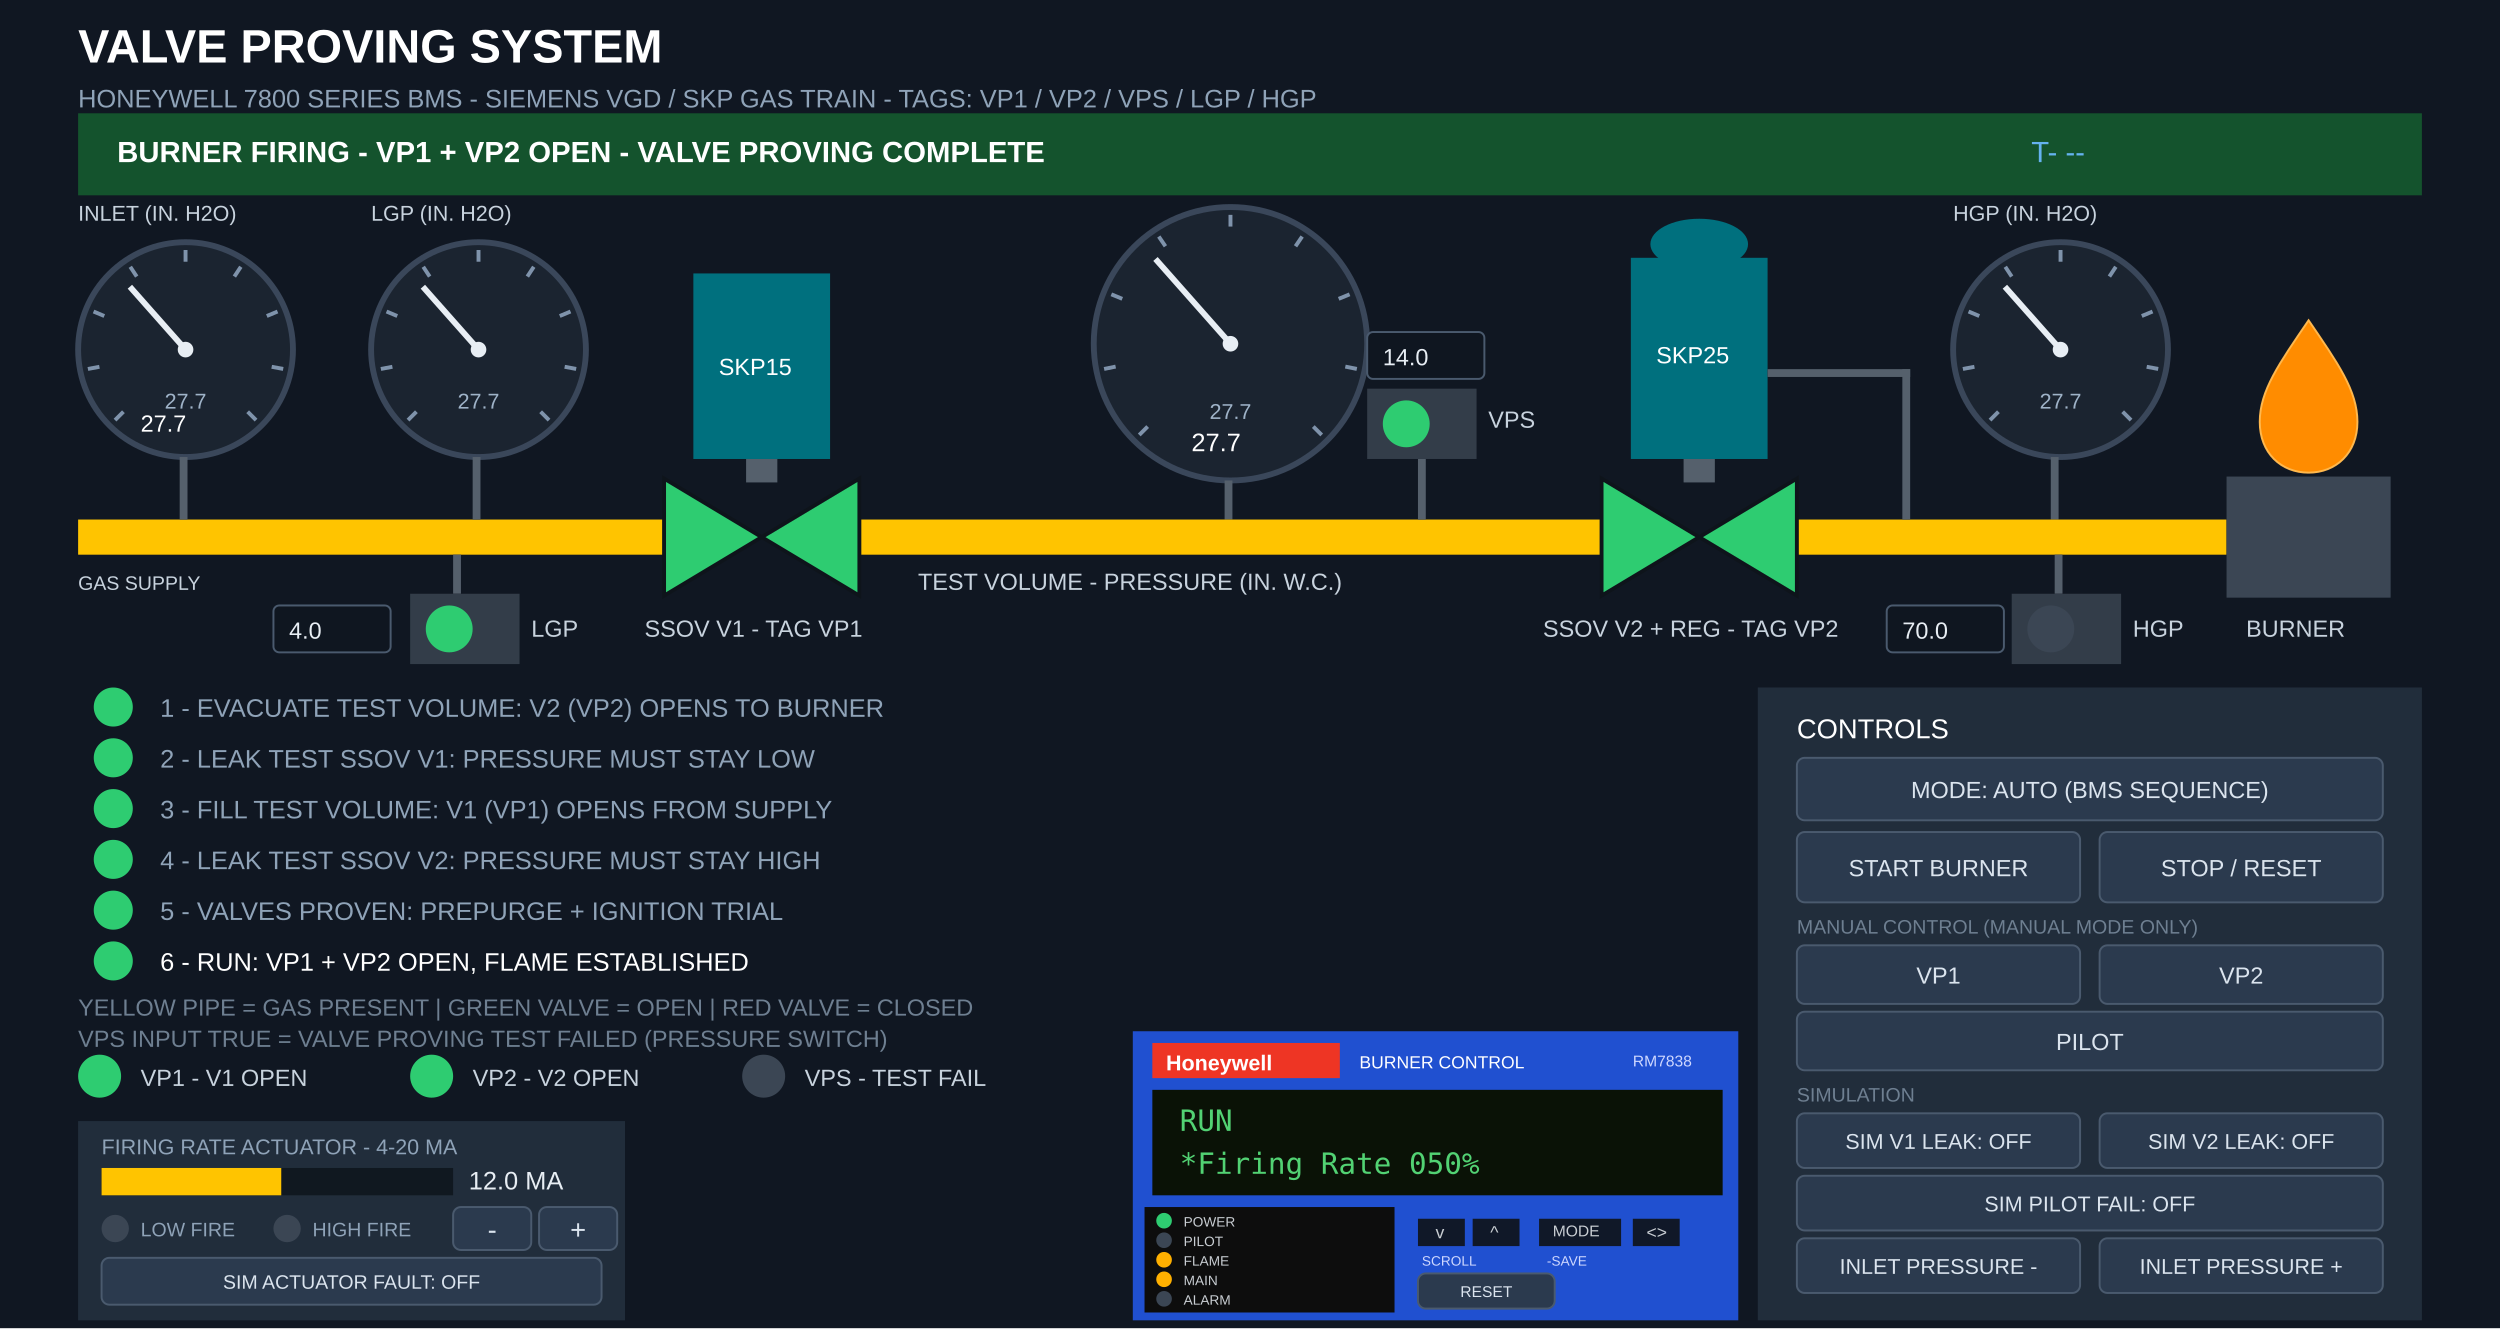
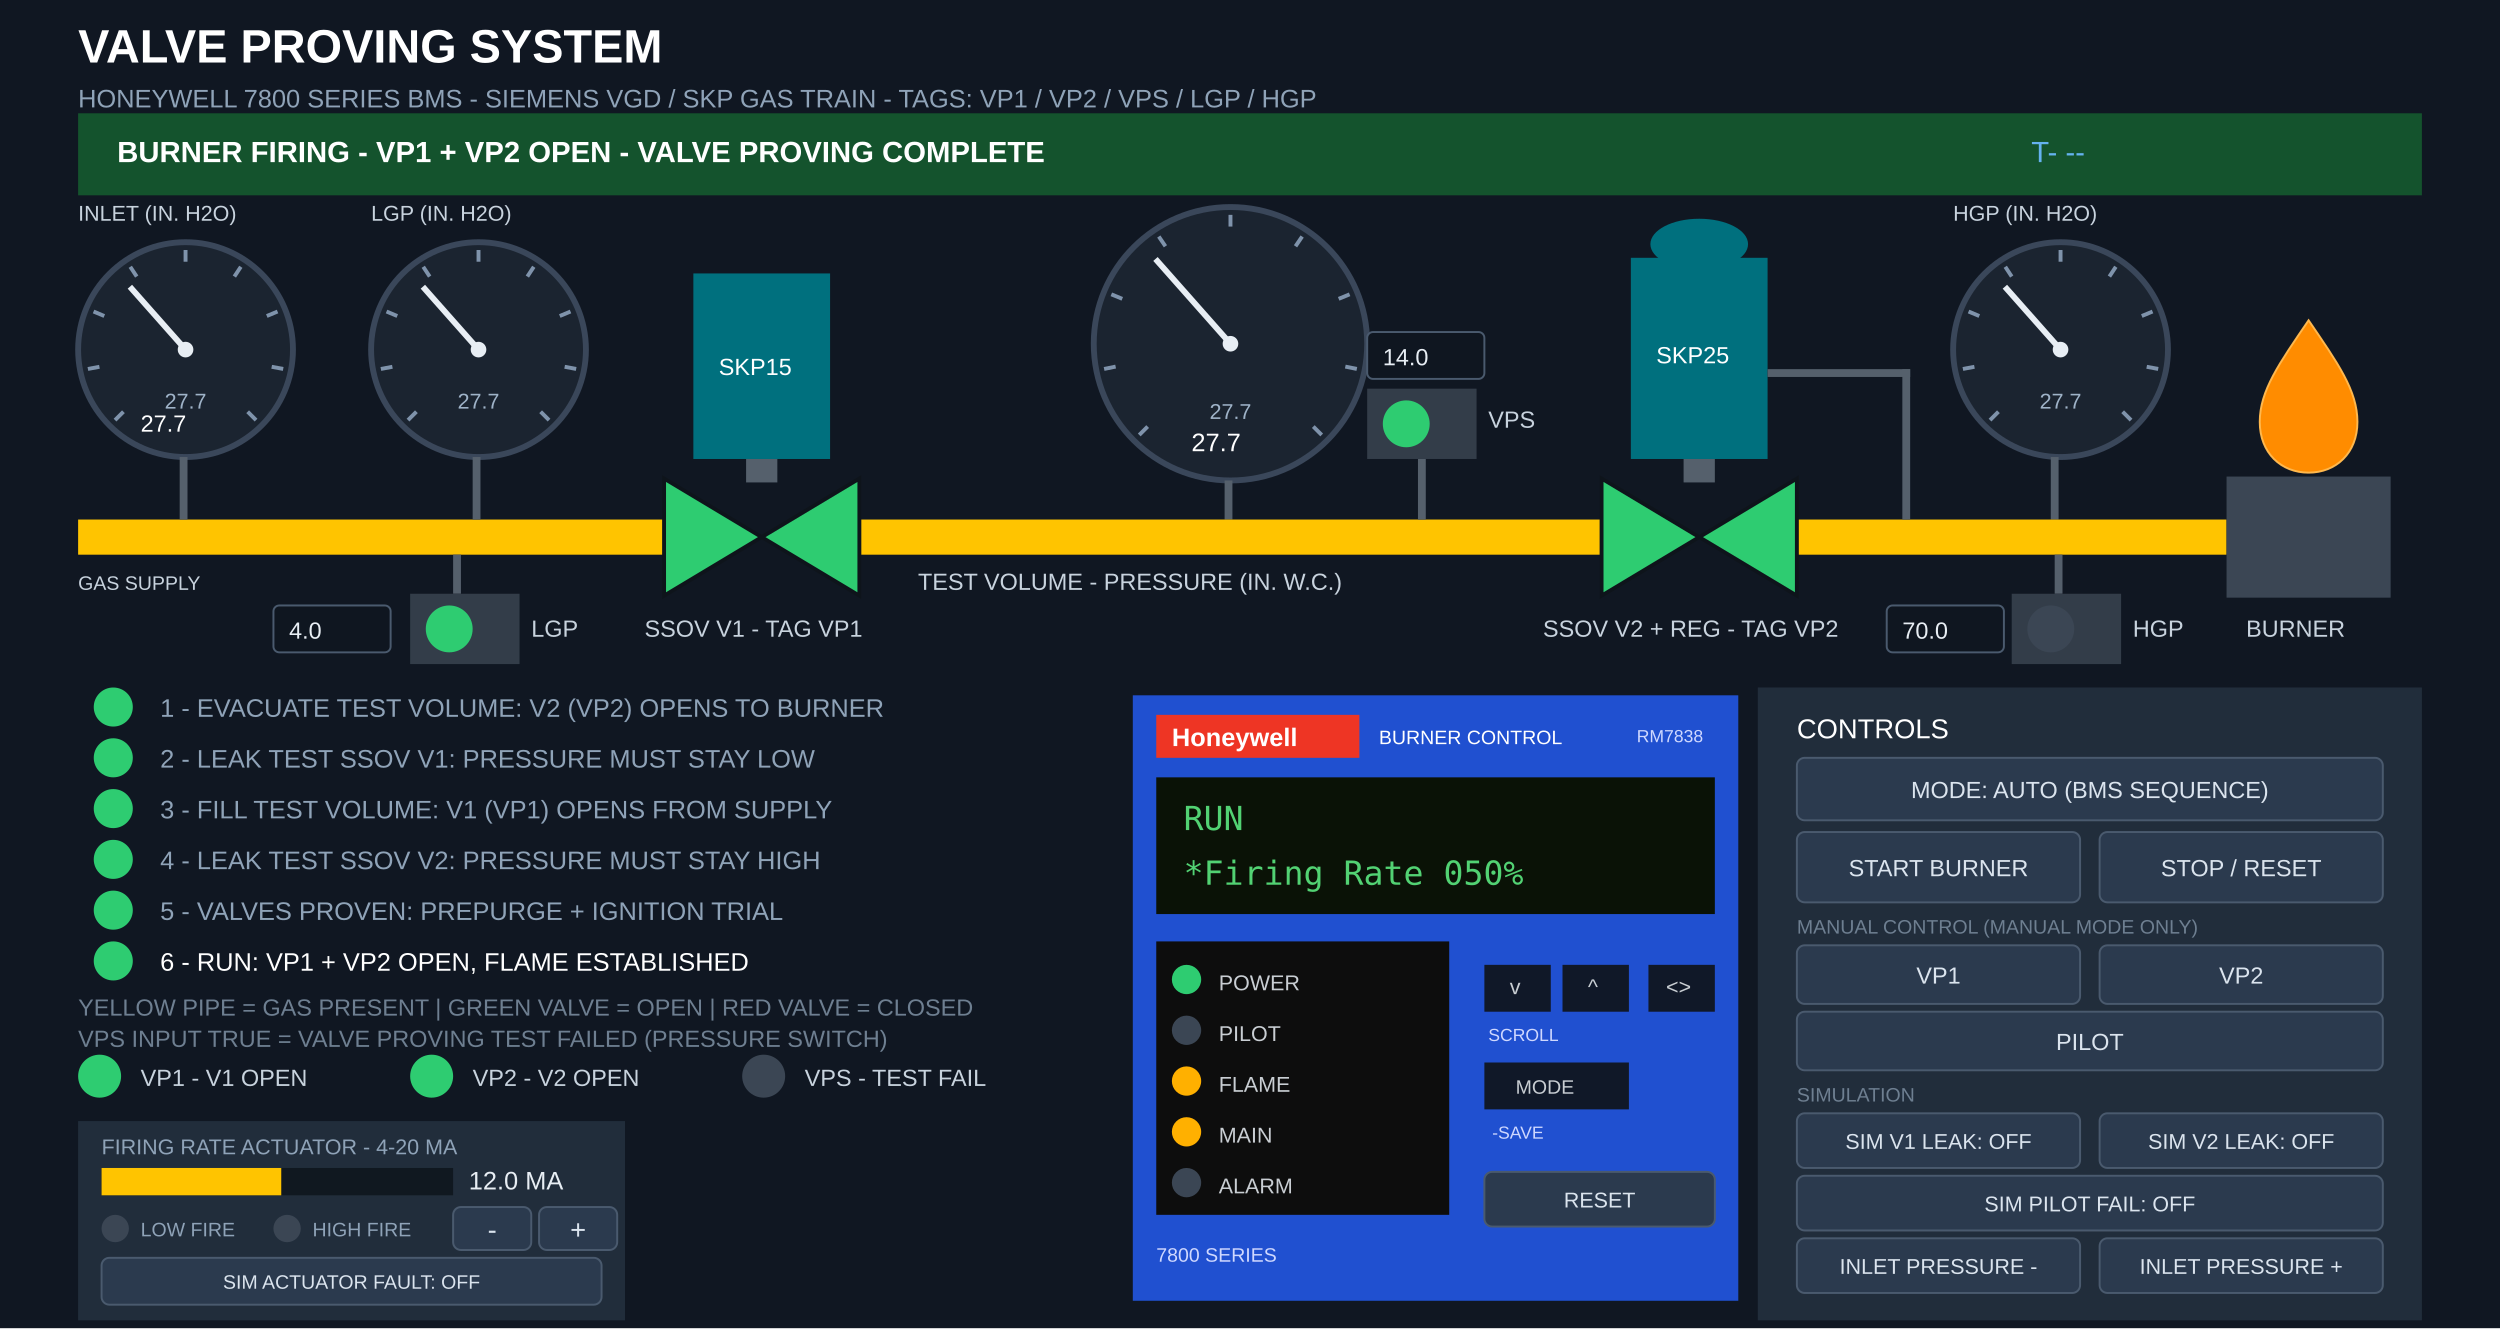
<svg xmlns="http://www.w3.org/2000/svg" width="1280" height="680" viewBox="0 0 1280 680">
  <rect width="1280" height="680" fill="#101722" />
  <text x="40.0" y="32.0" font-size="24.0" fill="#ffffff" font-family="Arial, sans-serif" font-weight="bold">VALVE PROVING SYSTEM</text>
  <text x="40.0" y="55.0" font-size="13.0" fill="#8fa3b8" font-family="Arial, sans-serif">HONEYWELL 7800 SERIES BMS - SIEMENS VGD / SKP GAS TRAIN - TAGS: VP1 / VP2 / VPS / LGP / HGP</text>
  <rect x="40.0" y="58.0" width="1200.0" height="42.0" fill="#14532D" />
  <text x="60.0" y="83.0" font-size="15.0" fill="#ffffff" font-family="Arial, sans-serif" font-weight="bold">BURNER FIRING - VP1 + VP2 OPEN - VALVE PROVING COMPLETE</text>
  <text x="1040.0" y="83.0" font-size="15.0" fill="#65b2ef" font-family="Arial, sans-serif">T- --</text>
  <circle cx="630.0" cy="176.0" r="70.0" fill="#1b2430" stroke="#3a475a" stroke-width="3" />
  <line x1="583.3" y1="222.7" x2="587.6" y2="218.4" stroke="#7f93ab" stroke-width="2" />
  <line x1="565.3" y1="188.9" x2="571.2" y2="187.7" stroke="#7f93ab" stroke-width="2" />
  <line x1="569.0" y1="150.7" x2="574.6" y2="153.0" stroke="#7f93ab" stroke-width="2" />
  <line x1="593.3" y1="121.1" x2="596.7" y2="126.1" stroke="#7f93ab" stroke-width="2" />
  <line x1="630.0" y1="110.0" x2="630.0" y2="116.0" stroke="#7f93ab" stroke-width="2" />
  <line x1="666.7" y1="121.1" x2="663.3" y2="126.1" stroke="#7f93ab" stroke-width="2" />
  <line x1="691.0" y1="150.7" x2="685.4" y2="153.0" stroke="#7f93ab" stroke-width="2" />
  <line x1="694.7" y1="188.9" x2="688.8" y2="187.7" stroke="#7f93ab" stroke-width="2" />
  <line x1="676.7" y1="222.7" x2="672.4" y2="218.4" stroke="#7f93ab" stroke-width="2" />
  <line x1="630.0" y1="176.0" x2="591.6" y2="132.6" stroke="#e8eef4" stroke-width="3" />
  <circle cx="630.0" cy="176.0" r="4" fill="#e8eef4" />
  <text x="630.0" y="214.5" font-size="11" fill="#9fb3c8" font-family="Arial" text-anchor="middle">27.7</text>
  <text x="610.0" y="231.0" font-size="13.0" fill="#ffffff" font-family="Arial, sans-serif">27.7</text>
  <rect x="627.0" y="246.0" width="4.0" height="20.0" fill="#55606c" />
  <text x="40.0" y="113.0" font-size="11.0" fill="#c8d3de" font-family="Arial, sans-serif">INLET (IN. H2O)</text>
  <circle cx="95.0" cy="179.0" r="55.0" fill="#1b2430" stroke="#3a475a" stroke-width="3" />
  <line x1="58.9" y1="215.1" x2="63.2" y2="210.8" stroke="#7f93ab" stroke-width="2" />
  <line x1="45.0" y1="188.9" x2="50.9" y2="187.8" stroke="#7f93ab" stroke-width="2" />
  <line x1="47.9" y1="159.5" x2="53.4" y2="161.8" stroke="#7f93ab" stroke-width="2" />
  <line x1="66.7" y1="136.6" x2="70.0" y2="141.6" stroke="#7f93ab" stroke-width="2" />
  <line x1="95.0" y1="128.0" x2="95.0" y2="134.0" stroke="#7f93ab" stroke-width="2" />
  <line x1="123.3" y1="136.6" x2="120.0" y2="141.6" stroke="#7f93ab" stroke-width="2" />
  <line x1="142.1" y1="159.5" x2="136.6" y2="161.8" stroke="#7f93ab" stroke-width="2" />
  <line x1="145.0" y1="188.9" x2="139.1" y2="187.8" stroke="#7f93ab" stroke-width="2" />
  <line x1="131.1" y1="215.1" x2="126.8" y2="210.8" stroke="#7f93ab" stroke-width="2" />
  <line x1="95.0" y1="179.0" x2="66.5" y2="146.8" stroke="#e8eef4" stroke-width="3" />
  <circle cx="95.0" cy="179.0" r="4" fill="#e8eef4" />
  <text x="95.0" y="209.2" font-size="11" fill="#9fb3c8" font-family="Arial" text-anchor="middle">27.7</text>
  <text x="72.0" y="221.0" font-size="12.0" fill="#ffffff" font-family="Arial, sans-serif">27.7</text>
  <text x="190.0" y="113.0" font-size="11.0" fill="#c8d3de" font-family="Arial, sans-serif">LGP (IN. H2O)</text>
  <circle cx="245.0" cy="179.0" r="55.0" fill="#1b2430" stroke="#3a475a" stroke-width="3" />
  <line x1="208.9" y1="215.1" x2="213.2" y2="210.8" stroke="#7f93ab" stroke-width="2" />
  <line x1="195.0" y1="188.9" x2="200.9" y2="187.8" stroke="#7f93ab" stroke-width="2" />
  <line x1="197.9" y1="159.5" x2="203.4" y2="161.8" stroke="#7f93ab" stroke-width="2" />
  <line x1="216.7" y1="136.6" x2="220.0" y2="141.6" stroke="#7f93ab" stroke-width="2" />
  <line x1="245.0" y1="128.0" x2="245.0" y2="134.0" stroke="#7f93ab" stroke-width="2" />
  <line x1="273.3" y1="136.6" x2="270.0" y2="141.6" stroke="#7f93ab" stroke-width="2" />
  <line x1="292.1" y1="159.5" x2="286.6" y2="161.8" stroke="#7f93ab" stroke-width="2" />
  <line x1="295.0" y1="188.9" x2="289.1" y2="187.8" stroke="#7f93ab" stroke-width="2" />
  <line x1="281.1" y1="215.1" x2="276.8" y2="210.8" stroke="#7f93ab" stroke-width="2" />
  <line x1="245.0" y1="179.0" x2="216.5" y2="146.8" stroke="#e8eef4" stroke-width="3" />
  <circle cx="245.0" cy="179.0" r="4" fill="#e8eef4" />
  <text x="245.0" y="209.2" font-size="11" fill="#9fb3c8" font-family="Arial" text-anchor="middle">27.7</text>
  <text x="1000.0" y="113.0" font-size="11.0" fill="#c8d3de" font-family="Arial, sans-serif">HGP (IN. H2O)</text>
  <circle cx="1055.0" cy="179.0" r="55.0" fill="#1b2430" stroke="#3a475a" stroke-width="3" />
  <line x1="1018.9" y1="215.1" x2="1023.2" y2="210.8" stroke="#7f93ab" stroke-width="2" />
  <line x1="1005.0" y1="188.9" x2="1010.9" y2="187.8" stroke="#7f93ab" stroke-width="2" />
  <line x1="1007.9" y1="159.5" x2="1013.4" y2="161.8" stroke="#7f93ab" stroke-width="2" />
  <line x1="1026.7" y1="136.6" x2="1030.0" y2="141.6" stroke="#7f93ab" stroke-width="2" />
  <line x1="1055.0" y1="128.0" x2="1055.0" y2="134.0" stroke="#7f93ab" stroke-width="2" />
  <line x1="1083.3" y1="136.6" x2="1080.0" y2="141.6" stroke="#7f93ab" stroke-width="2" />
  <line x1="1102.1" y1="159.5" x2="1096.6" y2="161.8" stroke="#7f93ab" stroke-width="2" />
  <line x1="1105.0" y1="188.9" x2="1099.1" y2="187.8" stroke="#7f93ab" stroke-width="2" />
  <line x1="1091.1" y1="215.1" x2="1086.8" y2="210.8" stroke="#7f93ab" stroke-width="2" />
  <line x1="1055.0" y1="179.0" x2="1026.5" y2="146.8" stroke="#e8eef4" stroke-width="3" />
  <circle cx="1055.0" cy="179.0" r="4" fill="#e8eef4" />
  <text x="1055.0" y="209.2" font-size="11" fill="#9fb3c8" font-family="Arial" text-anchor="middle">27.7</text>
  <rect x="1050.0" y="234.0" width="4.0" height="32.0" fill="#55606c" />
  <rect x="40.0" y="266.0" width="300.0" height="18.0" fill="#FFC400" />
  <rect x="440.0" y="266.0" width="380.0" height="18.0" fill="#FFC400" />
  <rect x="920.0" y="266.0" width="220.0" height="18.0" fill="#FFC400" />
  <rect x="726.0" y="235.0" width="4.0" height="31.0" fill="#55606c" />
  <rect x="700.0" y="199.0" width="56.0" height="36.0" fill="#333d49" />
  <ellipse cx="720.0" cy="217.0" rx="12.0" ry="12.0" fill="#2ECC71" />
  <text x="762.0" y="219.0" font-size="12.0" fill="#c8d3de" font-family="Arial, sans-serif">VPS</text>
  <rect x="92.0" y="234.0" width="4.0" height="32.0" fill="#55606c" />
  <rect x="242.0" y="234.0" width="4.0" height="32.0" fill="#55606c" />
  <rect x="232.0" y="284.0" width="4.0" height="20.0" fill="#55606c" />
  <rect x="210.0" y="304.0" width="56.0" height="36.0" fill="#333d49" />
  <ellipse cx="230.0" cy="322.0" rx="12.0" ry="12.0" fill="#2ECC71" />
  <text x="272.0" y="326.0" font-size="12.0" fill="#c8d3de" font-family="Arial, sans-serif">LGP</text>
  <rect x="1052.0" y="284.0" width="4.0" height="20.0" fill="#55606c" />
  <rect x="1030.0" y="304.0" width="56.0" height="36.0" fill="#333d49" />
  <ellipse cx="1050.0" cy="322.0" rx="12.0" ry="12.0" fill="#3b4654" />
  <text x="1092.0" y="326.0" font-size="12.0" fill="#c8d3de" font-family="Arial, sans-serif">HGP</text>
  <rect x="140.0" y="310.0" width="60.0" height="24.0" rx="3" fill="#0f1620" stroke="#4a5a6e" />
  <text x="148.0" y="327.0" font-size="12" fill="#e8eef4" font-family="Arial">4.0</text>
  <rect x="966.0" y="310.0" width="60.0" height="24.0" rx="3" fill="#0f1620" stroke="#4a5a6e" />
  <text x="974.0" y="327.0" font-size="12" fill="#e8eef4" font-family="Arial">70.0</text>
  <rect x="700.0" y="170.0" width="60.0" height="24.0" rx="3" fill="#0f1620" stroke="#4a5a6e" />
  <text x="708.0" y="187.0" font-size="12" fill="#e8eef4" font-family="Arial">14.0</text>
  <rect x="382.0" y="235.0" width="16.0" height="12.0" fill="#55606c" />
  <rect x="355.0" y="140.0" width="70.0" height="95.0" fill="#00707e" />
  <text x="368.0" y="192.0" font-size="12.0" fill="#ffffff" font-family="Arial, sans-serif">SKP15</text>
  <g transform="translate(340.0,245.0)">
    <path d="M 0 0 L 50 30 L 100 0 L 100 60 L 50 30 L 0 60 Z" fill="#2ECC71" stroke="#0e141b" stroke-width="2.0" />
  </g>
  <text x="330.0" y="326.0" font-size="12.0" fill="#c8d3de" font-family="Arial, sans-serif">SSOV V1 - TAG VP1</text>
  <rect x="862.0" y="235.0" width="16.0" height="12.0" fill="#55606c" />
  <ellipse cx="870.0" cy="125.0" rx="25.0" ry="13.0" fill="#00707e" />
  <rect x="835.0" y="132.0" width="70.0" height="103.0" fill="#00707e" />
  <text x="848.0" y="186.0" font-size="12.0" fill="#ffffff" font-family="Arial, sans-serif">SKP25</text>
  <rect x="905.0" y="189.0" width="73.0" height="4.0" fill="#55606c" />
  <rect x="974.0" y="189.0" width="4.0" height="77.0" fill="#55606c" />
  <g transform="translate(820.0,245.0)">
    <path d="M 0 0 L 50 30 L 100 0 L 100 60 L 50 30 L 0 60 Z" fill="#2ECC71" stroke="#0e141b" stroke-width="2.0" />
  </g>
  <text x="790.0" y="326.0" font-size="12.0" fill="#c8d3de" font-family="Arial, sans-serif">SSOV V2 + REG - TAG VP2</text>
  <rect x="1140.0" y="244.0" width="84.0" height="62.0" fill="#3b4654" />
  <text x="1150.0" y="326.0" font-size="12.0" fill="#c8d3de" font-family="Arial, sans-serif">BURNER</text>
  <g transform="translate(1157.0,164.0)">
    <path d="M 25 0 C 40 22 50 36 50 52 C 50 68 39 78 25 78 C 11 78 0 68 0 52 C 0 36 10 22 25 0 Z" fill="#FF8C00" stroke="#ffb84d" stroke-width="1.0" />
  </g>
  <text x="40.0" y="302.0" font-size="10.0" fill="#c8d3de" font-family="Arial, sans-serif">GAS SUPPLY</text>
  <text x="470.0" y="302.0" font-size="12.0" fill="#c8d3de" font-family="Arial, sans-serif">TEST VOLUME - PRESSURE (IN. W.C.)</text>
  <ellipse cx="58.0" cy="362.0" rx="10.0" ry="10.0" fill="#2ECC71" />
  <text x="82.0" y="367.0" font-size="13.0" fill="#8fa3b8" font-family="Arial, sans-serif">1 - EVACUATE TEST VOLUME: V2 (VP2) OPENS TO BURNER</text>
  <ellipse cx="58.0" cy="388.0" rx="10.0" ry="10.0" fill="#2ECC71" />
  <text x="82.0" y="393.0" font-size="13.0" fill="#8fa3b8" font-family="Arial, sans-serif">2 - LEAK TEST SSOV V1: PRESSURE MUST STAY LOW</text>
  <ellipse cx="58.0" cy="414.0" rx="10.0" ry="10.0" fill="#2ECC71" />
  <text x="82.0" y="419.0" font-size="13.0" fill="#8fa3b8" font-family="Arial, sans-serif">3 - FILL TEST VOLUME: V1 (VP1) OPENS FROM SUPPLY</text>
  <ellipse cx="58.0" cy="440.0" rx="10.0" ry="10.0" fill="#2ECC71" />
  <text x="82.0" y="445.0" font-size="13.0" fill="#8fa3b8" font-family="Arial, sans-serif">4 - LEAK TEST SSOV V2: PRESSURE MUST STAY HIGH</text>
  <ellipse cx="58.0" cy="466.0" rx="10.0" ry="10.0" fill="#2ECC71" />
  <text x="82.0" y="471.0" font-size="13.0" fill="#8fa3b8" font-family="Arial, sans-serif">5 - VALVES PROVEN: PREPURGE + IGNITION TRIAL</text>
  <ellipse cx="58.0" cy="492.0" rx="10.0" ry="10.0" fill="#2ECC71" />
  <text x="82.0" y="497.0" font-size="13.0" fill="#ffffff" font-family="Arial, sans-serif">6 - RUN: VP1 + VP2 OPEN, FLAME ESTABLISHED</text>
  <text x="40.0" y="520.0" font-size="12.0" fill="#6e7f91" font-family="Arial, sans-serif">YELLOW PIPE = GAS PRESENT | GREEN VALVE = OPEN | RED VALVE = CLOSED</text>
  <text x="40.0" y="536.0" font-size="12.0" fill="#6e7f91" font-family="Arial, sans-serif">VPS INPUT TRUE = VALVE PROVING TEST FAILED (PRESSURE SWITCH)</text>
  <ellipse cx="51.0" cy="551.0" rx="11.0" ry="11.0" fill="#2ECC71" />
  <text x="72.0" y="556.0" font-size="12.0" fill="#c8d3de" font-family="Arial, sans-serif">VP1 - V1 OPEN</text>
  <ellipse cx="221.0" cy="551.0" rx="11.0" ry="11.0" fill="#2ECC71" />
  <text x="242.0" y="556.0" font-size="12.0" fill="#c8d3de" font-family="Arial, sans-serif">VP2 - V2 OPEN</text>
  <ellipse cx="391.0" cy="551.0" rx="11.0" ry="11.0" fill="#3b4654" />
  <text x="412.0" y="556.0" font-size="12.0" fill="#c8d3de" font-family="Arial, sans-serif">VPS - TEST FAIL</text>
  <rect x="40.0" y="574.0" width="280.0" height="102.0" fill="#212d3b" />
  <text x="52.0" y="591.0" font-size="11.0" fill="#8fa3b8" font-family="Arial, sans-serif">FIRING RATE ACTUATOR - 4-20 MA</text>
  <rect x="52.0" y="598.0" width="180.0" height="14.0" fill="#101820" />
  <rect x="52.0" y="598.0" width="92.0" height="14.0" fill="#ffc400" />
  <text x="240.0" y="609.0" font-size="13.0" fill="#e8eef4" font-family="Arial, sans-serif">12.0 MA</text>
  <ellipse cx="59.0" cy="629.0" rx="7.0" ry="7.0" fill="#3b4654" />
  <text x="72.0" y="633.0" font-size="10.0" fill="#8fa3b8" font-family="Arial, sans-serif">LOW FIRE</text>
  <ellipse cx="147.0" cy="629.0" rx="7.0" ry="7.0" fill="#3b4654" />
  <text x="160.0" y="633.0" font-size="10.0" fill="#8fa3b8" font-family="Arial, sans-serif">HIGH FIRE</text>
  <rect x="232.0" y="618.0" width="40.0" height="22.0" rx="4" fill="#2b3a4e" stroke="#4a5a6e" />
  <text x="252.0" y="634.385" font-size="14.0" fill="#dbe4ee" font-family="Arial" text-anchor="middle">-</text>
  <rect x="276.0" y="618.0" width="40.0" height="22.0" rx="4" fill="#2b3a4e" stroke="#4a5a6e" />
  <text x="296.0" y="634.385" font-size="14.0" fill="#dbe4ee" font-family="Arial" text-anchor="middle">+</text>
  <rect x="52.0" y="644.0" width="256.0" height="24.0" rx="4" fill="#2b3a4e" stroke="#4a5a6e" />
  <text x="180.0" y="659.846" font-size="10.0" fill="#dbe4ee" font-family="Arial" text-anchor="middle">SIM ACTUATOR FAULT: OFF</text>
-   <rect x="580.0" y="528.0" width="310.0" height="148.0" fill="#2050d0" />
-   <rect x="590.0" y="534.0" width="96.0" height="18.0" fill="#ee3524" />
-   <text x="597.0" y="548.0" font-size="11.0" fill="#ffffff" font-family="Arial, sans-serif" font-weight="bold">Honeywell</text>
-   <text x="696.0" y="547.0" font-size="9.0" fill="#ffffff" font-family="Arial, sans-serif">BURNER CONTROL</text>
-   <text x="836.0" y="546.0" font-size="8.0" fill="#cfd8ff" font-family="Arial, sans-serif">RM7838</text>
-   <rect x="590.0" y="558.0" width="292.0" height="54.0" fill="#0a1206" />
-   <text x="604.0" y="579.0" font-size="15.0" fill="#52d273" font-family="monospace">RUN</text>
-   <text x="604.0" y="601.0" font-size="15.0" fill="#52d273" font-family="monospace">*Firing Rate  050%</text>
-   <rect x="586.0" y="618.0" width="128.0" height="54.0" fill="#0d0d0d" />
-   <ellipse cx="596.0" cy="625.0" rx="4.0" ry="4.0" fill="#2ECC71" />
-   <text x="606.0" y="628.0" font-size="7.0" fill="#c9ced3" font-family="Arial, sans-serif">POWER</text>
-   <ellipse cx="596.0" cy="635.0" rx="4.0" ry="4.0" fill="#3b4654" />
-   <text x="606.0" y="638.0" font-size="7.0" fill="#c9ced3" font-family="Arial, sans-serif">PILOT</text>
-   <ellipse cx="596.0" cy="645.0" rx="4.0" ry="4.0" fill="#FFB000" />
-   <text x="606.0" y="648.0" font-size="7.0" fill="#c9ced3" font-family="Arial, sans-serif">FLAME</text>
-   <ellipse cx="596.0" cy="655.0" rx="4.0" ry="4.0" fill="#FFB000" />
-   <text x="606.0" y="658.0" font-size="7.0" fill="#c9ced3" font-family="Arial, sans-serif">MAIN</text>
-   <ellipse cx="596.0" cy="665.0" rx="4.0" ry="4.0" fill="#3b4654" />
-   <text x="606.0" y="668.0" font-size="7.0" fill="#c9ced3" font-family="Arial, sans-serif">ALARM</text>
-   <rect x="726.0" y="624.0" width="24.0" height="14.0" fill="#101828" />
-   <text x="735.0" y="634.0" font-size="9.0" fill="#c9ced3" font-family="Arial, sans-serif">v</text>
-   <rect x="754.0" y="624.0" width="24.0" height="14.0" fill="#101828" />
-   <text x="763.0" y="634.0" font-size="9.0" fill="#c9ced3" font-family="Arial, sans-serif">^</text>
-   <text x="728.0" y="648.0" font-size="7.0" fill="#cfd8ff" font-family="Arial, sans-serif">SCROLL</text>
-   <rect x="788.0" y="624.0" width="42.0" height="14.0" fill="#101828" />
-   <text x="795.0" y="633.0" font-size="8.0" fill="#c9ced3" font-family="Arial, sans-serif">MODE</text>
-   <text x="792.0" y="648.0" font-size="7.0" fill="#cfd8ff" font-family="Arial, sans-serif">-SAVE</text>
-   <rect x="836.0" y="624.0" width="24.0" height="14.0" fill="#101828" />
-   <text x="843.0" y="634.0" font-size="9.0" fill="#c9ced3" font-family="Arial, sans-serif">&lt;&gt;</text>
-   <rect x="726.0" y="652.0" width="70.0" height="18.0" rx="4" fill="#2b3a4e" stroke="#4a5a6e" />
-   <text x="761.0" y="664.077" font-size="8.0" fill="#dbe4ee" font-family="Arial" text-anchor="middle">RESET</text>
+   <rect x="580.0" y="356.0" width="310.0" height="310.0" fill="#2050d0" />
+   <rect x="592.0" y="366.0" width="104.0" height="22.0" fill="#ee3524" />
+   <text x="600.0" y="382.0" font-size="13.0" fill="#ffffff" font-family="Arial, sans-serif" font-weight="bold">Honeywell</text>
+   <text x="706.0" y="381.0" font-size="10.0" fill="#ffffff" font-family="Arial, sans-serif">BURNER CONTROL</text>
+   <text x="838.0" y="380.0" font-size="9.0" fill="#cfd8ff" font-family="Arial, sans-serif">RM7838</text>
+   <rect x="592.0" y="398.0" width="286.0" height="70.0" fill="#0a1206" />
+   <text x="606.0" y="425.0" font-size="17.0" fill="#52d273" font-family="monospace">RUN</text>
+   <text x="606.0" y="453.0" font-size="17.0" fill="#52d273" font-family="monospace">*Firing Rate  050%</text>
+   <rect x="592.0" y="482.0" width="150.0" height="140.0" fill="#0d0d0d" />
+   <ellipse cx="607.5" cy="501.5" rx="7.5" ry="7.5" fill="#2ECC71" />
+   <text x="624.0" y="507.0" font-size="11.0" fill="#c9ced3" font-family="Arial, sans-serif">POWER</text>
+   <ellipse cx="607.5" cy="527.5" rx="7.5" ry="7.5" fill="#3b4654" />
+   <text x="624.0" y="533.0" font-size="11.0" fill="#c9ced3" font-family="Arial, sans-serif">PILOT</text>
+   <ellipse cx="607.5" cy="553.5" rx="7.5" ry="7.5" fill="#FFB000" />
+   <text x="624.0" y="559.0" font-size="11.0" fill="#c9ced3" font-family="Arial, sans-serif">FLAME</text>
+   <ellipse cx="607.5" cy="579.5" rx="7.5" ry="7.5" fill="#FFB000" />
+   <text x="624.0" y="585.0" font-size="11.0" fill="#c9ced3" font-family="Arial, sans-serif">MAIN</text>
+   <ellipse cx="607.5" cy="605.5" rx="7.5" ry="7.5" fill="#3b4654" />
+   <text x="624.0" y="611.0" font-size="11.0" fill="#c9ced3" font-family="Arial, sans-serif">ALARM</text>
+   <rect x="760.0" y="494.0" width="34.0" height="24.0" fill="#101828" />
+   <text x="773.0" y="509.0" font-size="11.0" fill="#c9ced3" font-family="Arial, sans-serif">v</text>
+   <rect x="800.0" y="494.0" width="34.0" height="24.0" fill="#101828" />
+   <text x="813.0" y="509.0" font-size="11.0" fill="#c9ced3" font-family="Arial, sans-serif">^</text>
+   <rect x="844.0" y="494.0" width="34.0" height="24.0" fill="#101828" />
+   <text x="853.0" y="509.0" font-size="11.0" fill="#c9ced3" font-family="Arial, sans-serif">&lt;&gt;</text>
+   <text x="762.0" y="533.0" font-size="9.0" fill="#cfd8ff" font-family="Arial, sans-serif">SCROLL</text>
+   <rect x="760.0" y="544.0" width="74.0" height="24.0" fill="#101828" />
+   <text x="776.0" y="560.0" font-size="10.0" fill="#c9ced3" font-family="Arial, sans-serif">MODE</text>
+   <text x="764.0" y="583.0" font-size="9.0" fill="#cfd8ff" font-family="Arial, sans-serif">-SAVE</text>
+   <rect x="760.0" y="600.0" width="118.0" height="28.0" rx="4" fill="#2b3a4e" stroke="#4a5a6e" />
+   <text x="819.0" y="618.231" font-size="11.0" fill="#dbe4ee" font-family="Arial" text-anchor="middle">RESET</text>
+   <text x="592.0" y="646.0" font-size="10.0" fill="#cfd8ff" font-family="Arial, sans-serif">7800 SERIES</text>
  <rect x="900.0" y="352.0" width="340.0" height="324.0" fill="#212d3b" />
  <text x="920.0" y="378.0" font-size="14.0" fill="#ffffff" font-family="Arial, sans-serif">CONTROLS</text>
  <rect x="920.0" y="388.0" width="300.0" height="32.0" rx="4" fill="#2b3a4e" stroke="#4a5a6e" />
  <text x="1070.0" y="408.615" font-size="12.0" fill="#dbe4ee" font-family="Arial" text-anchor="middle">MODE: AUTO (BMS SEQUENCE)</text>
  <rect x="920.0" y="426.0" width="145.0" height="36.0" rx="4" fill="#2b3a4e" stroke="#4a5a6e" />
  <text x="992.5" y="448.615" font-size="12.0" fill="#dbe4ee" font-family="Arial" text-anchor="middle">START BURNER</text>
  <rect x="1075.0" y="426.0" width="145.0" height="36.0" rx="4" fill="#2b3a4e" stroke="#4a5a6e" />
  <text x="1147.5" y="448.615" font-size="12.0" fill="#dbe4ee" font-family="Arial" text-anchor="middle">STOP / RESET</text>
  <text x="920.0" y="478.0" font-size="10.0" fill="#6e7f91" font-family="Arial, sans-serif">MANUAL CONTROL (MANUAL MODE ONLY)</text>
  <rect x="920.0" y="484.0" width="145.0" height="30.0" rx="4" fill="#2b3a4e" stroke="#4a5a6e" />
  <text x="992.5" y="503.615" font-size="12.0" fill="#dbe4ee" font-family="Arial" text-anchor="middle">VP1</text>
  <rect x="1075.0" y="484.0" width="145.0" height="30.0" rx="4" fill="#2b3a4e" stroke="#4a5a6e" />
  <text x="1147.5" y="503.615" font-size="12.0" fill="#dbe4ee" font-family="Arial" text-anchor="middle">VP2</text>
  <rect x="920.0" y="518.0" width="300.0" height="30.0" rx="4" fill="#2b3a4e" stroke="#4a5a6e" />
  <text x="1070.0" y="537.615" font-size="12.0" fill="#dbe4ee" font-family="Arial" text-anchor="middle">PILOT</text>
  <text x="920.0" y="564.0" font-size="10.0" fill="#6e7f91" font-family="Arial, sans-serif">SIMULATION</text>
  <rect x="920.0" y="570.0" width="145.0" height="28.0" rx="4" fill="#2b3a4e" stroke="#4a5a6e" />
  <text x="992.5" y="588.231" font-size="11.0" fill="#dbe4ee" font-family="Arial" text-anchor="middle">SIM V1 LEAK: OFF</text>
  <rect x="1075.0" y="570.0" width="145.0" height="28.0" rx="4" fill="#2b3a4e" stroke="#4a5a6e" />
  <text x="1147.5" y="588.231" font-size="11.0" fill="#dbe4ee" font-family="Arial" text-anchor="middle">SIM V2 LEAK: OFF</text>
  <rect x="920.0" y="602.0" width="300.0" height="28.0" rx="4" fill="#2b3a4e" stroke="#4a5a6e" />
  <text x="1070.0" y="620.231" font-size="11.0" fill="#dbe4ee" font-family="Arial" text-anchor="middle">SIM PILOT FAIL: OFF</text>
  <rect x="920.0" y="634.0" width="145.0" height="28.0" rx="4" fill="#2b3a4e" stroke="#4a5a6e" />
  <text x="992.5" y="652.231" font-size="11.0" fill="#dbe4ee" font-family="Arial" text-anchor="middle">INLET PRESSURE -</text>
  <rect x="1075.0" y="634.0" width="145.0" height="28.0" rx="4" fill="#2b3a4e" stroke="#4a5a6e" />
  <text x="1147.5" y="652.231" font-size="11.0" fill="#dbe4ee" font-family="Arial" text-anchor="middle">INLET PRESSURE +</text>
</svg>
